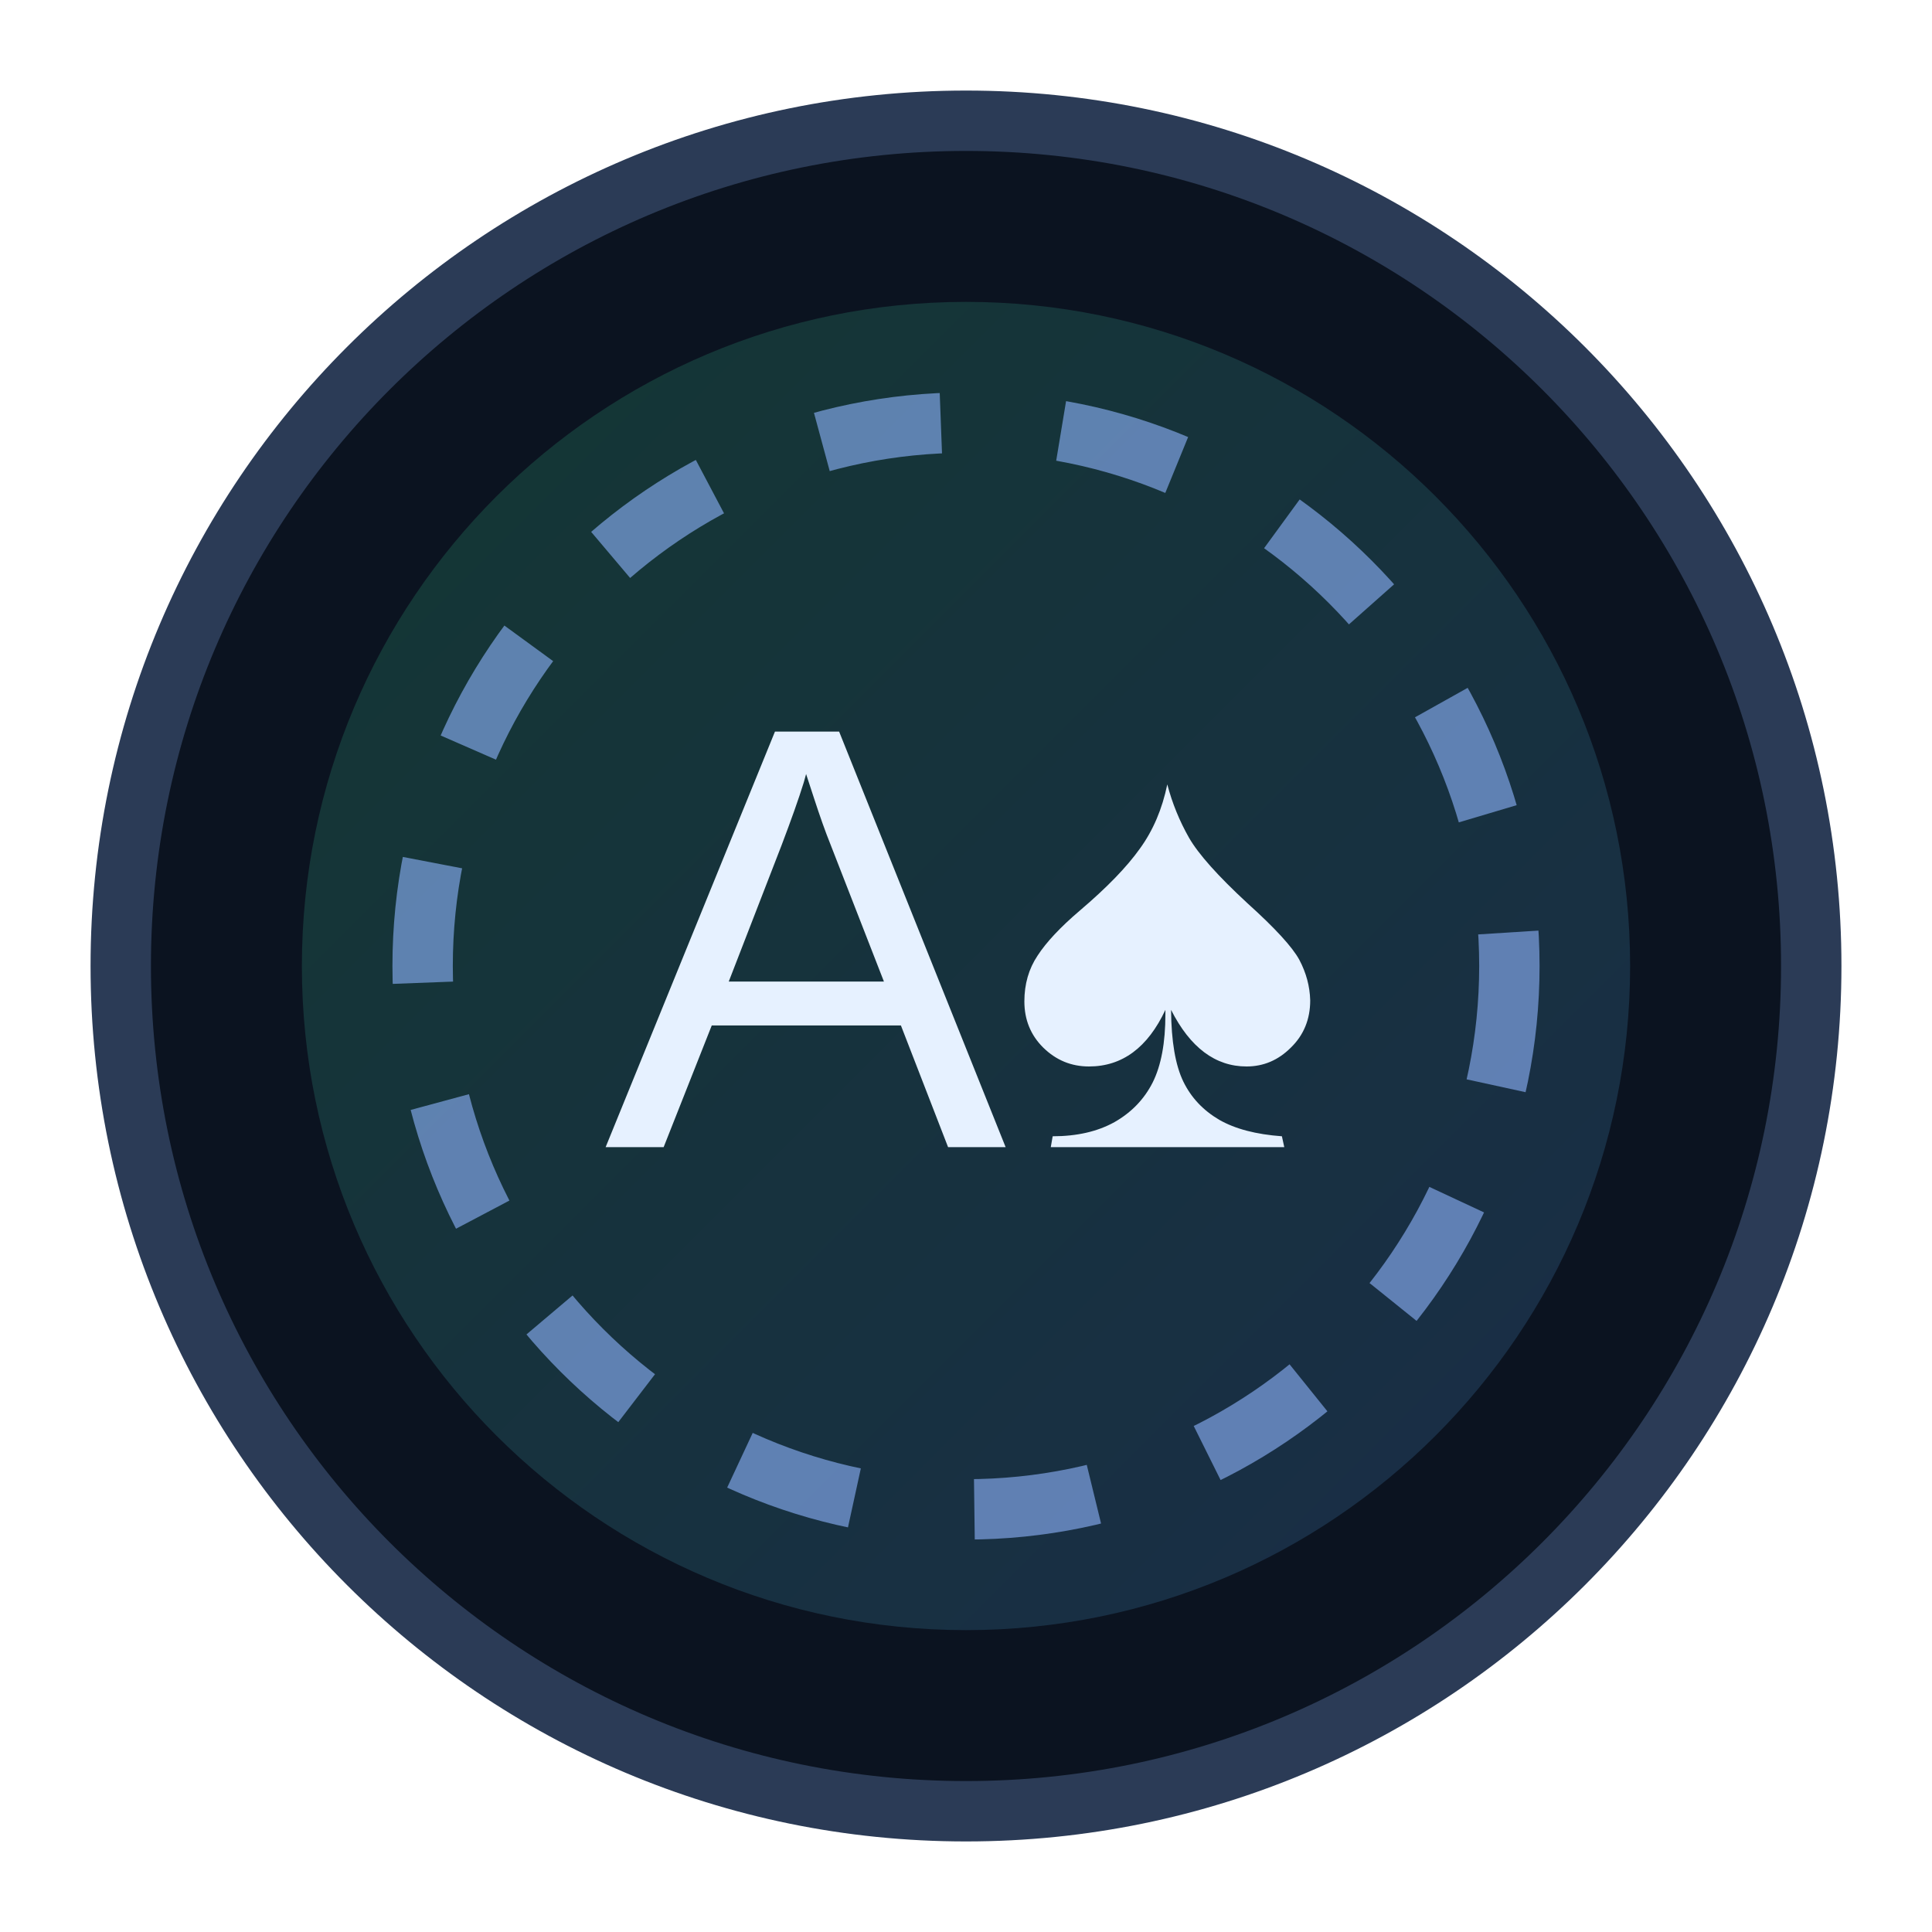
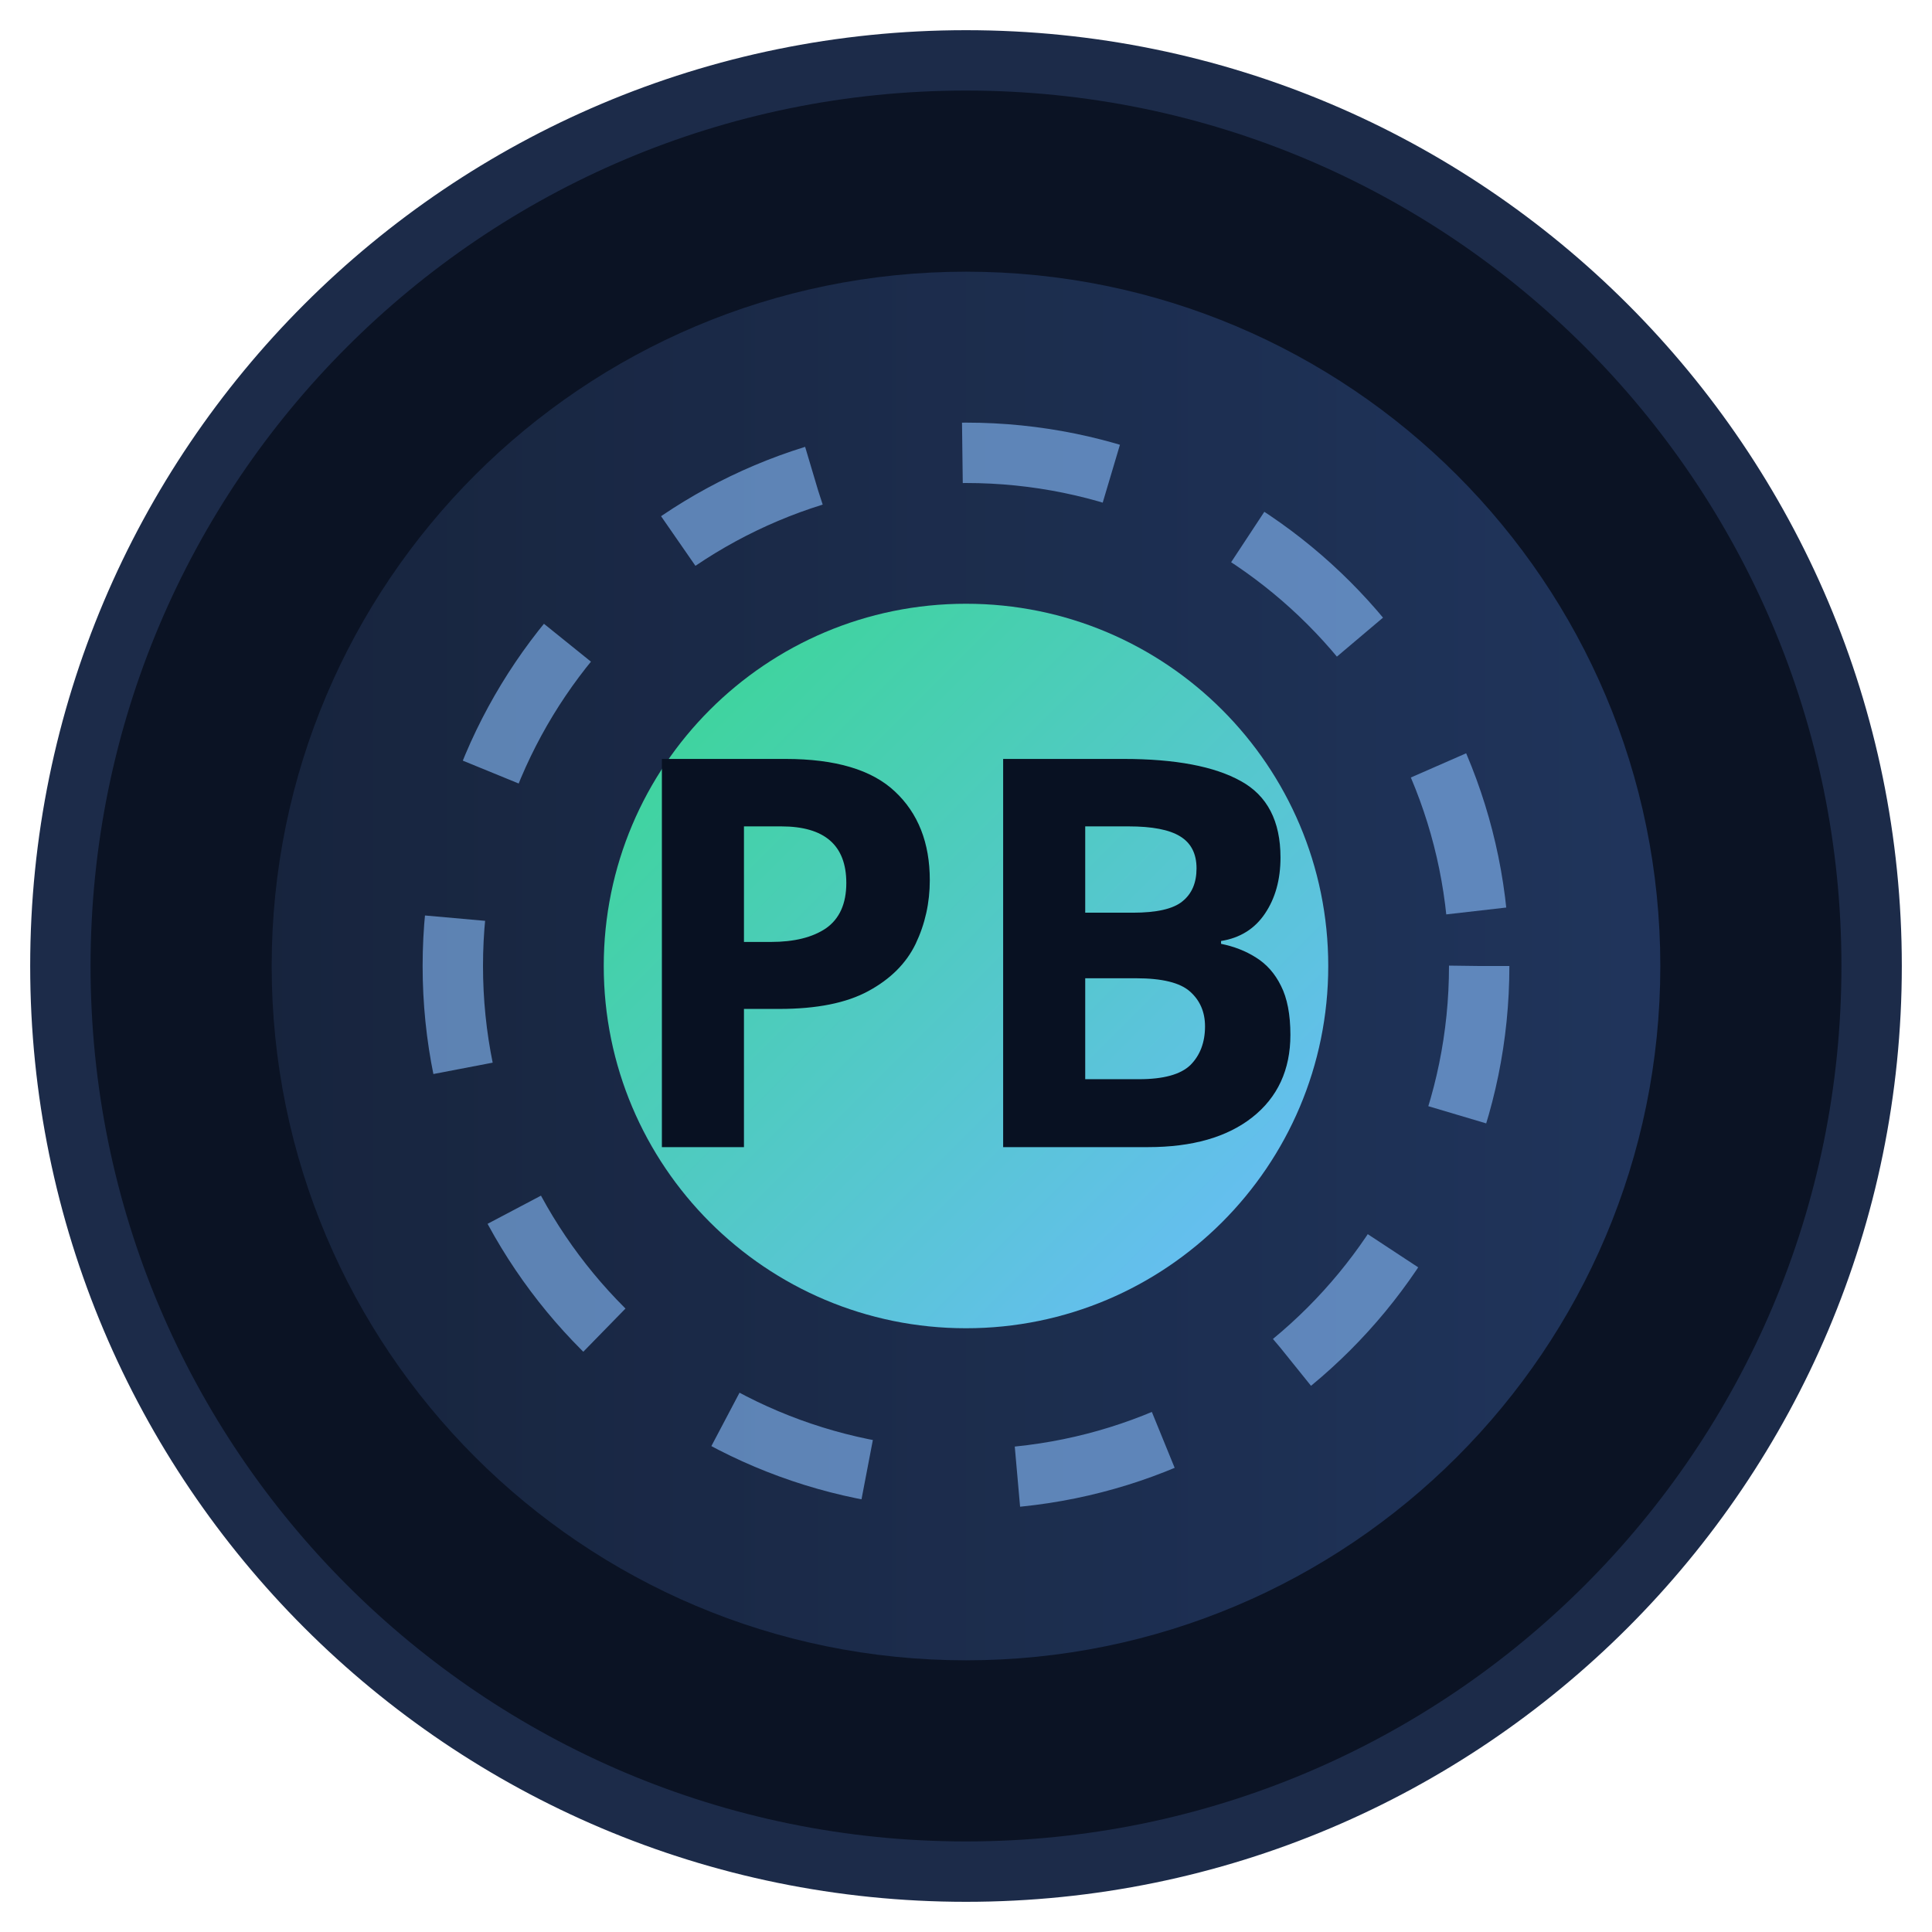
- <svg xmlns="http://www.w3.org/2000/svg" viewBox="0 0 64 64">
+ <svg xmlns="http://www.w3.org/2000/svg" viewBox="0 0 64 64" role="img" aria-labelledby="faviconTitle faviconDesc">
  <defs>
-     <linearGradient id="g" x1="0" x2="1" y1="0" y2="1">
-       <stop offset="0%" stop-color="#39d98a" />
-       <stop offset="100%" stop-color="#5ca0ff" />
+     <linearGradient id="chipFill" x1="0%" y1="0%" x2="100%" y2="100%">
+       <stop offset="0%" stop-color="#38d88f" />
+       <stop offset="100%" stop-color="#6cbaff" />
+     </linearGradient>
+     <linearGradient id="chipRing" x1="0%" y1="0%" x2="100%" y2="0%">
+       <stop offset="0%" stop-color="#192742" />
+       <stop offset="100%" stop-color="#233a66" />
    </linearGradient>
  </defs>
-   <circle cx="32" cy="32" r="28" fill="#0b1320" stroke="#2b3b56" stroke-width="2" />
-   <circle cx="32" cy="32" r="22" fill="url(#g)" opacity="0.18" />
-   <circle cx="32" cy="32" r="18" fill="none" stroke="#8fb5ff" stroke-width="2" stroke-dasharray="4 4" opacity="0.6" />
-   <text x="32" y="38" font-family="Arial, sans-serif" font-size="20" text-anchor="middle" fill="#e6f1ff">A♠</text>
+   <circle cx="32" cy="32" r="30" fill="#0b1324" stroke="#1c2b49" stroke-width="2" />
+   <circle cx="32" cy="32" r="23" fill="url(#chipRing)" opacity="0.85" />
+   <circle cx="32" cy="32" r="17" fill="none" stroke="#8abfff" stroke-width="2" stroke-dasharray="5 5" opacity="0.6" />
+   <circle cx="32" cy="32" r="12" fill="url(#chipFill)" />
+   <text x="32" y="38" text-anchor="middle" font-family="'Montserrat', 'Segoe UI', sans-serif" font-weight="700" font-size="18" fill="#081122">PB</text>
</svg>
